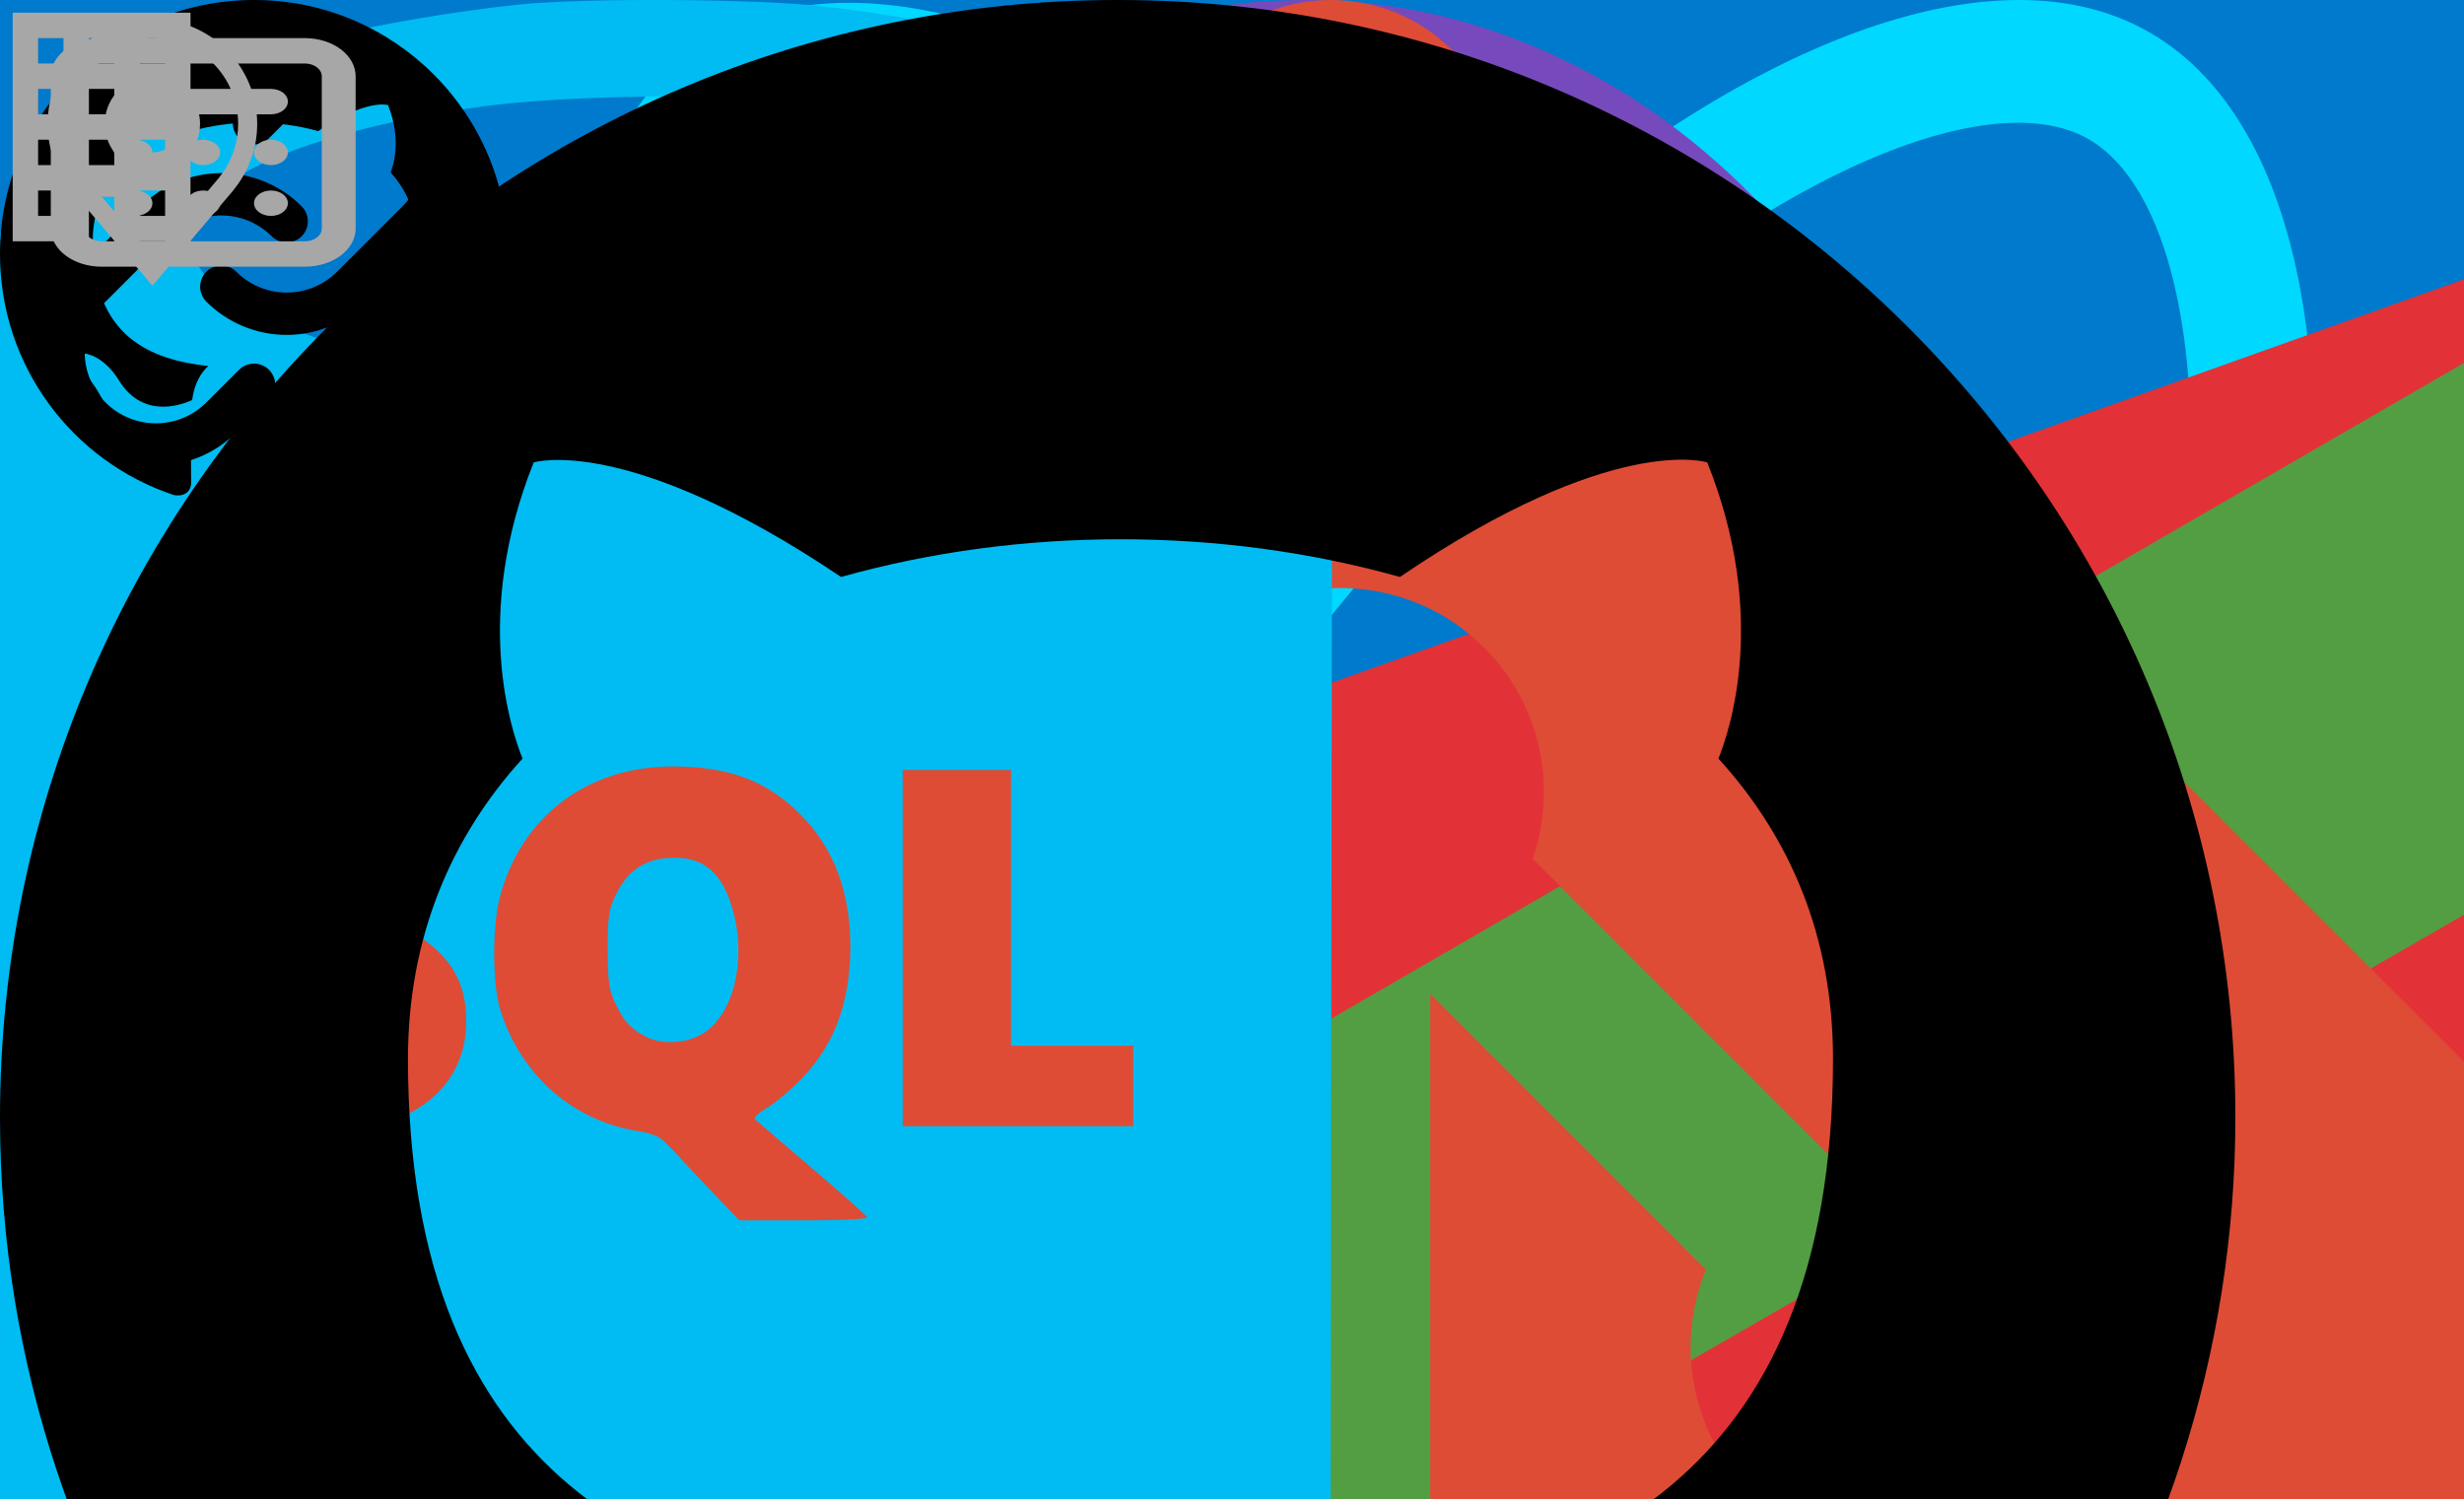
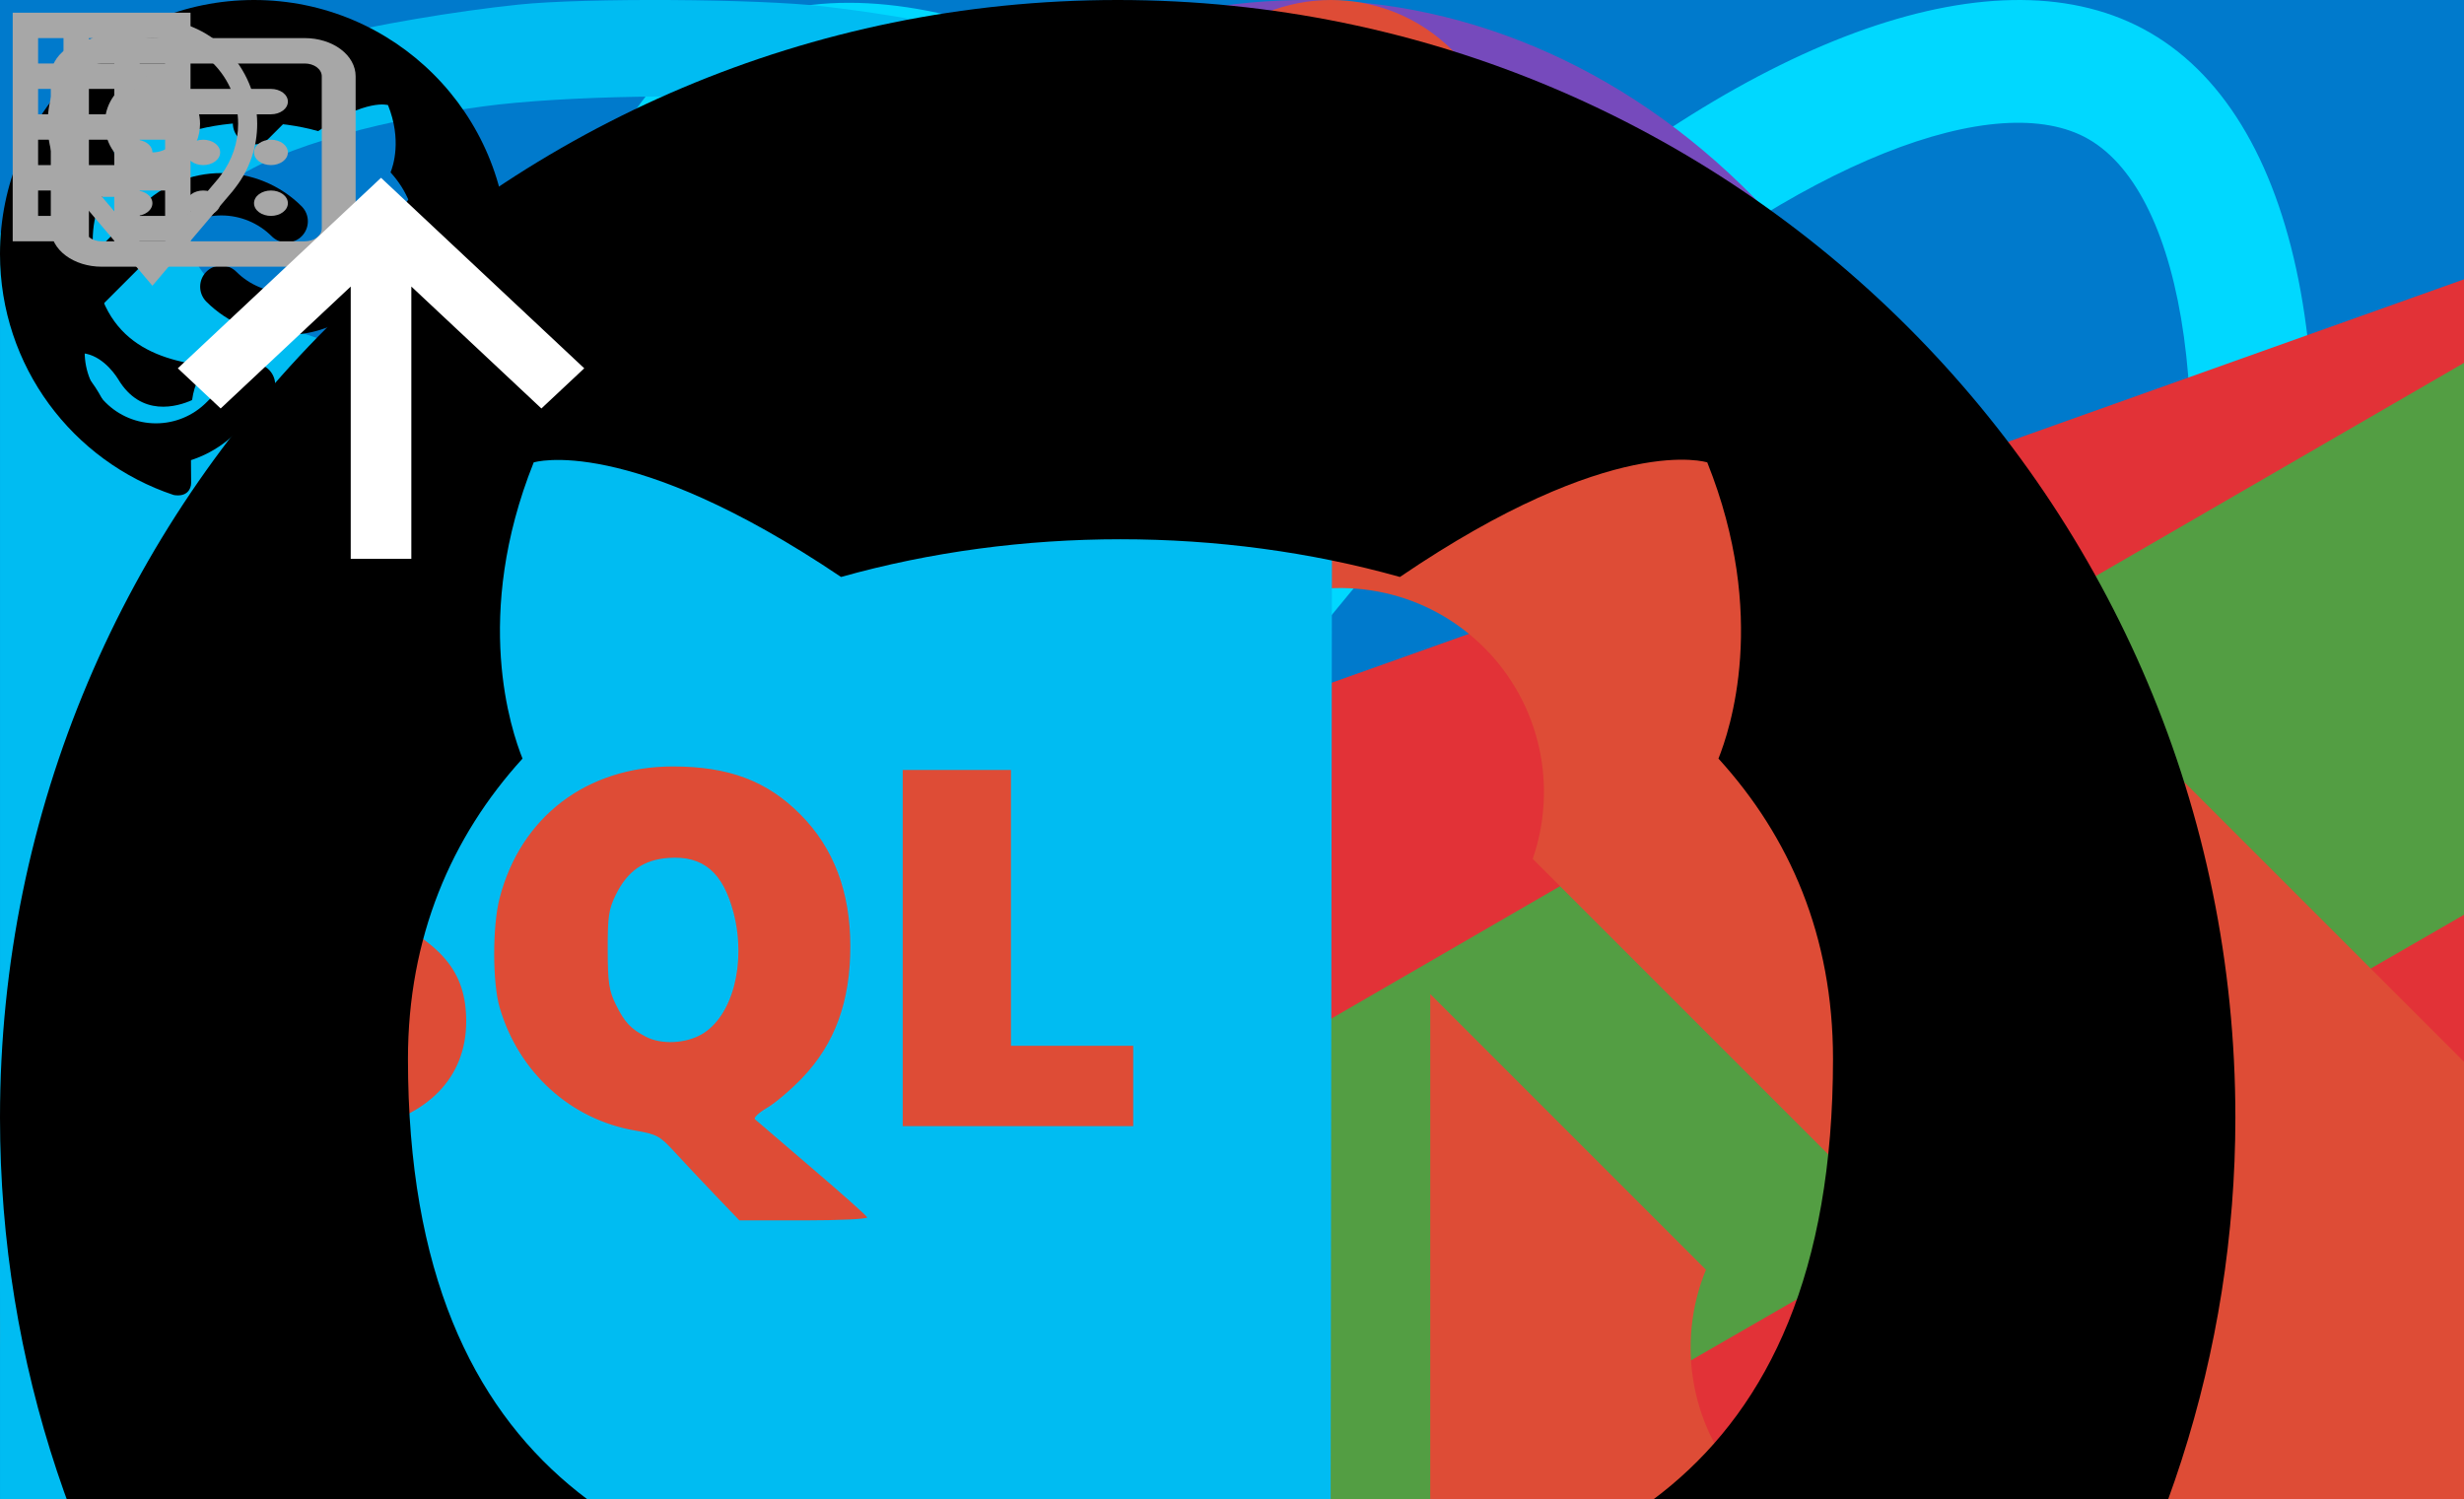
<svg xmlns="http://www.w3.org/2000/svg" width="97" height="59" viewBox="0 0 97 59" fill="none">
  <g id="logo">
    <path fill-rule="evenodd" clip-rule="evenodd" d="M20 5H5V20H20V5ZM11.077 18H9.823V13.044H8.026V12.011H12.874V13.044H11.077V18ZM18.289 16.215C18.289 17.402 17.368 18.154 15.874 18.154C14.442 18.154 13.537 17.469 13.467 16.406L13.462 16.34H14.67L14.674 16.381C14.72 16.83 15.206 17.133 15.907 17.133C16.575 17.133 17.036 16.813 17.036 16.352V16.348C17.036 15.954 16.741 15.734 15.998 15.58L15.367 15.452C14.122 15.198 13.587 14.617 13.587 13.709V13.704C13.587 12.592 14.541 11.857 15.87 11.857C17.268 11.857 18.09 12.596 18.169 13.596L18.173 13.65H16.994L16.986 13.601C16.916 13.173 16.5 12.874 15.87 12.874C15.251 12.878 14.84 13.161 14.84 13.609V13.613C14.84 14.003 15.131 14.236 15.836 14.381L16.471 14.509C17.737 14.771 18.289 15.277 18.289 16.211V16.215Z" fill="currentColor" />
  </g>
  <g id="abstaction">
    <g opacity="0.5">
      <path d="M714.509 231.003L597.003 299.867" stroke="#B2B2B2" />
      <path d="M645.645 113.497L528.139 182.361" stroke="url(#paint0_linear_15_2063)" />
      <path d="M597.003 299.867L528.139 182.361" stroke="#B2B2B2" />
      <path d="M714.509 231.003L645.645 113.497" stroke="#B2B2B2" />
      <path d="M597.003 299.867L440.328 391.686" stroke="#B2B2B2" />
      <path d="M528.139 182.361L371.464 274.181" stroke="url(#paint1_linear_15_2063)" />
      <path d="M440.329 391.687L371.464 274.181" stroke="#B2B2B2" />
      <path d="M597.003 299.867L528.139 182.361" stroke="url(#paint2_linear_15_2063)" />
      <path d="M97.284 434.865L214.79 366" stroke="#B2B2B2" />
      <path d="M166.148 552.37L283.654 483.506" stroke="#B2B2B2" />
      <path d="M214.79 366L283.654 483.506" stroke="#B2B2B2" />
      <path d="M97.284 434.865L166.148 552.37" stroke="#B2B2B2" />
      <path d="M214.79 366L371.464 274.181" stroke="url(#paint3_linear_15_2063)" />
      <path d="M283.654 483.506L440.329 391.687" stroke="#B2B2B2" />
      <path d="M214.79 366L283.654 483.506" stroke="#B2B2B2" />
      <path d="M440.328 391.687L557.834 322.822" stroke="#B2B2B2" />
      <path d="M509.193 509.193L626.699 440.328" stroke="#B2B2B2" />
      <path d="M557.834 322.822L626.699 440.328" stroke="#B2B2B2" />
      <path d="M557.834 322.822L714.509 231.003" stroke="#B2B2B2" />
      <path d="M557.834 322.822L626.698 440.328" stroke="#B2B2B2" />
      <path d="M509.193 509.192L391.687 578.057" stroke="#B2B2B2" />
      <path d="M440.329 391.686L322.823 460.551" stroke="#B2B2B2" />
      <path d="M391.687 578.057L322.823 460.551" stroke="#B2B2B2" />
      <path d="M391.687 578.057L235.012 669.876" stroke="#B2B2B2" />
      <path d="M322.823 460.551L166.148 552.37" stroke="#B2B2B2" />
      <path d="M235.013 669.876L166.148 552.37" stroke="url(#paint4_linear_15_2063)" />
      <path d="M391.687 578.057L322.823 460.551" stroke="#B2B2B2" />
      <path d="M734.729 534.879L578.054 626.698" stroke="#B2B2B2" />
      <path d="M665.865 417.373L509.19 509.192" stroke="#B2B2B2" />
      <path d="M578.054 626.698L509.19 509.192" stroke="#B2B2B2" />
      <path d="M235.01 669.876L352.515 601.011" stroke="#B2B2B2" />
      <path d="M303.874 787.382L421.38 718.517" stroke="#B2B2B2" />
      <path d="M352.516 601.011L421.38 718.517" stroke="#B2B2B2" />
      <path d="M235.01 669.876L303.874 787.382" stroke="#B2B2B2" />
      <path d="M352.516 601.011L509.191 509.192" stroke="url(#paint5_linear_15_2063)" />
      <path d="M421.38 718.517L578.055 626.698" stroke="#B2B2B2" />
      <path d="M352.516 601.011L421.381 718.517" stroke="#B2B2B2" />
      <path d="M578.054 626.698L695.56 557.834" stroke="#B2B2B2" />
      <path d="M646.919 744.204L529.413 813.068" stroke="#B2B2B2" />
      <path d="M578.054 626.698L460.549 695.562" stroke="#B2B2B2" />
      <path d="M529.413 813.068L460.549 695.562" stroke="#B2B2B2" />
      <path d="M529.413 813.068L372.739 904.887" stroke="#B2B2B2" />
      <path d="M460.549 695.562L303.874 787.382" stroke="#B2B2B2" />
      <path d="M372.739 904.888L303.874 787.382" stroke="#B2B2B2" />
      <path d="M529.413 813.068L460.549 695.562" stroke="url(#paint6_linear_15_2063)" />
    </g>
    <defs>
      <linearGradient id="paint0_linear_15_2063" x1="621.653" y1="107.235" x2="562.831" y2="160.098" gradientUnits="userSpaceOnUse">
        <stop stop-color="#13B0F5" />
        <stop offset="1" stop-color="#CA24B4" />
      </linearGradient>
      <linearGradient id="paint1_linear_15_2063" x1="527.723" y1="183.954" x2="427.611" y2="316.567" gradientUnits="userSpaceOnUse">
        <stop stop-color="#E70FAA" />
        <stop offset="1" stop-color="#13B0F5" />
      </linearGradient>
      <linearGradient id="paint2_linear_15_2063" x1="603.265" y1="275.875" x2="550.402" y2="217.053" gradientUnits="userSpaceOnUse">
        <stop stop-color="#13B0F5" />
        <stop offset="1" stop-color="#CA24B4" />
      </linearGradient>
      <linearGradient id="paint3_linear_15_2063" x1="246.778" y1="374.349" x2="325.208" y2="303.866" gradientUnits="userSpaceOnUse">
        <stop stop-color="#00C0FD" />
        <stop offset="0.422" stop-color="#E70FAA" />
        <stop offset="1" stop-color="#00C0FD" />
      </linearGradient>
      <linearGradient id="paint4_linear_15_2063" x1="235.013" y1="669.876" x2="134.428" y2="594.956" gradientUnits="userSpaceOnUse">
        <stop stop-color="#8E34FF" />
        <stop offset="0.495" stop-color="#CA24B4" />
        <stop offset="1" stop-color="#8E34FF" />
      </linearGradient>
      <linearGradient id="paint5_linear_15_2063" x1="392.585" y1="577.866" x2="465.959" y2="479.806" gradientUnits="userSpaceOnUse">
        <stop stop-color="#13B0F5" />
        <stop offset="0.75" stop-color="#CA24B4" />
        <stop offset="1" stop-color="#13B0F5" />
      </linearGradient>
      <linearGradient id="paint6_linear_15_2063" x1="529.413" y1="813.068" x2="428.829" y2="738.149" gradientUnits="userSpaceOnUse">
        <stop stop-color="#13B0F5" />
        <stop offset="0.058" stop-color="#CA24B4" />
        <stop offset="1" stop-color="#13B0F5" />
      </linearGradient>
    </defs>
  </g>
  <g id="github">
    <path fill-rule="evenodd" clip-rule="evenodd" d="M15 0C6.713 0 0 6.713 0 15C0 21.637 4.294 27.244 10.256 29.231C11.006 29.363 11.287 28.913 11.287 28.519C11.287 28.163 11.269 26.981 11.269 25.725C7.5 26.419 6.525 24.806 6.225 23.962C6.056 23.531 5.325 22.2 4.688 21.844C4.162 21.562 3.413 20.869 4.669 20.85C5.85 20.831 6.694 21.938 6.975 22.387C8.325 24.656 10.481 24.019 11.344 23.625C11.475 22.65 11.869 21.994 12.3 21.619C8.963 21.244 5.475 19.95 5.475 14.213C5.475 12.581 6.056 11.231 7.013 10.181C6.862 9.806 6.338 8.269 7.162 6.206C7.162 6.206 8.419 5.812 11.287 7.744C12.488 7.406 13.762 7.237 15.037 7.237C16.312 7.237 17.587 7.406 18.788 7.744C21.656 5.794 22.913 6.206 22.913 6.206C23.738 8.269 23.212 9.806 23.062 10.181C24.019 11.231 24.6 12.562 24.6 14.213C24.6 19.969 21.094 21.244 17.756 21.619C18.3 22.087 18.769 22.988 18.769 24.394C18.769 26.4 18.75 28.012 18.75 28.519C18.75 28.913 19.031 29.381 19.781 29.231C22.759 28.226 25.346 26.312 27.18 23.759C29.013 21.206 29.999 18.143 30 15C30 6.713 23.288 0 15 0Z" fill="#666666" />
  </g>
  <g id="twitter">
    <path d="M16.875 1.875C8.592 1.875 1.875 8.592 1.875 16.875C1.875 25.159 8.592 31.875 16.875 31.875C25.159 31.875 31.875 25.159 31.875 16.875C31.875 8.592 25.159 1.875 16.875 1.875ZM24.084 13.182C24.094 13.339 24.094 13.503 24.094 13.664C24.094 18.579 20.35 24.241 13.51 24.241C11.401 24.241 9.445 23.628 7.798 22.574C8.099 22.607 8.387 22.62 8.695 22.62C10.436 22.62 12.037 22.031 13.312 21.034C11.679 21 10.306 19.929 9.837 18.455C10.41 18.539 10.925 18.539 11.514 18.388C10.673 18.218 9.917 17.761 9.374 17.095C8.832 16.43 8.536 15.597 8.538 14.739V14.692C9.03 14.97 9.609 15.141 10.215 15.164C9.706 14.825 9.288 14.364 8.999 13.825C8.71 13.285 8.558 12.682 8.558 12.07C8.558 11.377 8.739 10.744 9.064 10.195C9.997 11.345 11.163 12.285 12.484 12.955C13.805 13.624 15.252 14.009 16.731 14.083C16.205 11.555 18.094 9.509 20.364 9.509C21.435 9.509 22.4 9.958 23.079 10.681C23.92 10.523 24.723 10.209 25.44 9.787C25.162 10.647 24.579 11.374 23.806 11.833C24.556 11.752 25.279 11.545 25.949 11.253C25.443 11.997 24.81 12.656 24.084 13.182Z" fill="#666666" />
  </g>
  <g id="linkedin">
    <g clip-path="url(#clip0_2_5677)">
      <path d="M15 0.6C7.047 0.6 0.6 7.047 0.6 15C0.6 22.953 7.047 29.4 15 29.4C22.953 29.4 29.4 22.953 29.4 15C29.4 7.047 22.953 0.6 15 0.6ZM11.475 20.969H8.559V11.585H11.475V20.969ZM9.999 10.433C9.078 10.433 8.483 9.78 8.483 8.973C8.483 8.15 9.096 7.517 10.037 7.517C10.977 7.517 11.553 8.15 11.571 8.973C11.571 9.78 10.977 10.433 9.999 10.433ZM22.125 20.969H19.209V15.768C19.209 14.558 18.786 13.736 17.732 13.736C16.926 13.736 16.448 14.292 16.236 14.828C16.158 15.018 16.139 15.288 16.139 15.557V20.967H13.221V14.577C13.221 13.406 13.184 12.426 13.145 11.583H15.678L15.812 12.887H15.87C16.254 12.275 17.195 11.372 18.768 11.372C20.687 11.372 22.125 12.657 22.125 15.42V20.969Z" fill="#666666" />
    </g>
    <defs>
      <clipPath id="clip0_2_5677">
        <rect width="30" height="30" fill="white" />
      </clipPath>
    </defs>
  </g>
  <g id="html">
    <path d="M22.132 102.004L13.706 7.5H106.294L97.856 101.989L59.944 112.5L22.132 102.004Z" fill="#E44F26" />
    <path d="M60 104.468L90.638 95.974L97.845 15.229H60V104.468Z" fill="#F1662A" />
    <path d="M60 50.276H44.663L43.605 38.407H60V26.816H30.938L31.215 29.929L34.061 61.867H60V50.276ZM60 80.377L59.947 80.392L47.04 76.909L46.215 67.665H34.579L36.203 85.86L59.947 92.453L60 92.438V80.377Z" fill="#EBEBEB" />
    <path d="M59.959 50.276V61.867H74.231L72.889 76.901L59.959 80.389V92.449L83.723 85.86L83.895 83.903L86.618 53.389L86.903 50.276H59.959ZM59.959 26.816V38.407H87.957L88.189 35.805L88.718 29.929L88.995 26.816H59.959Z" fill="white" />
  </g>
  <g id="css">
    <path d="M22.133 101.154L13.71 7.438H106.29L97.856 101.139L59.944 111.562L22.133 101.154Z" fill="#1572B6" />
    <path d="M60 103.597L90.638 95.174L97.845 15.102H60V103.597Z" fill="#33A9DC" />
    <path d="M60 49.054H75.338L76.395 37.284H60V25.79H89.062L88.785 28.872L85.939 60.549H60V49.054Z" fill="white" />
    <path d="M60.071 78.904L60.019 78.919L47.111 75.461L46.286 66.294H34.65L36.274 84.341L60.015 90.879L60.071 90.864V78.904Z" fill="#EBEBEB" />
    <path d="M74.351 60.062L72.956 75.453L60.03 78.912V90.871L83.79 84.341L83.966 82.4L85.98 60.062H74.351Z" fill="white" />
    <path d="M60.041 25.79V37.284H32.044L31.811 34.7L31.282 28.872L31.005 25.79H60.041ZM60 49.054V60.549H47.254L47.021 57.964L46.496 52.137L46.219 49.054H60Z" fill="#EBEBEB" />
  </g>
  <g id="js">
    <path d="M7.5 7.5H112.5V112.5H7.5V7.5Z" fill="#F5DE19" />
    <path d="M78.034 89.531C78.928 91.349 80.318 92.876 82.043 93.938C83.768 94.999 85.758 95.552 87.784 95.531C91.871 95.531 94.485 93.487 94.485 90.656C94.485 87.281 91.8 86.074 87.3 84.105L84.832 83.047C77.707 80.014 72.983 76.215 72.983 68.183C72.983 60.784 78.608 55.148 87.431 55.148C90.288 54.941 93.142 55.581 95.637 56.986C98.132 58.391 100.159 60.499 101.464 63.049L93.75 67.98C93.248 66.716 92.373 65.635 91.242 64.879C90.111 64.124 88.776 63.73 87.416 63.75C86.823 63.691 86.224 63.755 85.657 63.94C85.09 64.125 84.567 64.427 84.123 64.824C83.679 65.222 83.323 65.709 83.077 66.252C82.831 66.795 82.701 67.384 82.695 67.98C82.695 70.939 84.529 72.139 88.763 73.98L91.23 75.037C99.615 78.634 104.355 82.297 104.355 90.536C104.355 99.42 97.376 104.287 88.005 104.287C84.354 104.52 80.713 103.691 77.522 101.901C74.332 100.11 71.727 97.434 70.024 94.196L78.034 89.531ZM43.178 90.386C44.726 93.135 46.136 95.46 49.526 95.46C52.766 95.46 54.814 94.192 54.814 89.261V55.71H64.68V89.392C64.68 99.608 58.68 104.257 49.946 104.257C46.859 104.426 43.793 103.657 41.151 102.051C38.51 100.444 36.416 98.076 35.145 95.257L43.178 90.386Z" fill="black" />
  </g>
  <g id="ts">
    <g id="SVGRepo_bgCarrier" stroke-width="0" />
    <g id="SVGRepo_tracerCarrier" stroke-linecap="round" stroke-linejoin="round" />
    <g id="SVGRepo_iconCarrier">
      <g>
        <polygon fill="#007ACC" transform="translate(128, 128) scale(1, -1) translate(-128, -128) " points="0 128 0 0 128 0 256 0 256 128 256 256 128 256 0 256"> </polygon>
        <path d="M146.658,223.437 L146.739,212.953 L130.079,212.953 L113.419,212.953 L113.419,165.613 L113.419,118.274 L101.635,118.274 L89.851,118.274 L89.851,165.613 L89.851,212.953 L73.19,212.953 L56.53,212.953 L56.53,223.234 C56.53,228.923 56.652,233.677 56.814,233.799 C56.936,233.961 77.213,234.043 101.797,234.002 L146.536,233.88 L146.658,223.437 Z" fill="#FFFFFF" transform="translate(101.6346, 176.143) rotate(-180) translate(-101.6346, -176.143) "> </path>
        <path d="M206.567,234.272 C213.068,232.647 218.026,229.762 222.577,225.048 C224.934,222.529 228.428,217.937 228.713,216.84 C228.794,216.515 217.66,209.038 210.915,204.852 C210.671,204.69 209.696,205.746 208.598,207.372 C205.307,212.167 201.853,214.239 196.57,214.605 C188.809,215.133 183.811,211.07 183.852,204.284 C183.852,202.292 184.136,201.114 184.949,199.489 C186.656,195.953 189.825,193.84 199.781,189.533 C218.107,181.65 225.949,176.449 230.826,169.053 C236.271,160.804 237.49,147.638 233.792,137.845 C229.729,127.199 219.651,119.966 205.469,117.569 C201.081,116.797 190.678,116.918 185.965,117.772 C175.684,119.6 165.932,124.68 159.918,131.344 C157.561,133.945 152.969,140.731 153.254,141.218 C153.376,141.381 154.432,142.031 155.61,142.722 C156.748,143.372 161.056,145.851 165.119,148.207 L172.474,152.474 L174.018,150.198 C176.172,146.907 180.885,142.397 183.73,140.893 C191.897,136.586 203.113,137.195 208.639,142.153 C210.996,144.306 211.971,146.541 211.971,149.833 C211.971,152.799 211.605,154.099 210.061,156.334 C208.07,159.179 204.007,161.576 192.466,166.574 C179.26,172.263 173.571,175.798 168.37,181.406 C165.363,184.657 162.518,189.858 161.34,194.206 C160.365,197.823 160.121,206.884 160.893,210.541 C163.616,223.301 173.246,232.2 187.143,234.841 C191.654,235.694 202.137,235.369 206.567,234.272 Z" fill="#FFFFFF" transform="translate(194.5785, 176.1902) scale(1, -1) translate(-194.5785, -176.1902) "> </path>
      </g>
    </g>
  </g>
  <g id="react">
    <g clip-path="url(#clip0_2_5687)">
      <path d="M92.906 32.703C91.703 32.289 90.49 31.905 89.269 31.552C89.474 30.711 89.663 29.879 89.83 29.062C92.584 15.648 90.784 4.842 84.636 1.284C78.742 -2.127 69.102 1.429 59.366 9.933C58.406 10.773 57.468 11.637 56.552 12.524C55.939 11.934 55.315 11.356 54.68 10.789C44.477 1.696 34.249 -2.136 28.108 1.432C22.219 4.854 20.475 15.013 22.954 27.725C23.2 28.984 23.479 30.237 23.789 31.482C22.341 31.895 20.944 32.334 19.607 32.802C7.644 36.988 0.005 43.548 0.005 50.353C0.005 57.381 8.206 64.43 20.666 68.704C21.676 69.049 22.695 69.369 23.721 69.663C23.387 71.004 23.092 72.354 22.834 73.711C20.471 86.204 22.316 96.122 28.189 99.522C34.255 103.033 44.437 99.425 54.35 90.727C55.154 90.02 55.941 89.293 56.708 88.546C57.7 89.507 58.719 90.439 59.763 91.343C69.366 99.636 78.85 102.985 84.718 99.576C90.778 96.055 92.748 85.4 90.191 72.436C89.989 71.42 89.763 70.409 89.513 69.405C90.228 69.192 90.93 68.973 91.614 68.746C104.567 64.438 112.995 57.475 112.995 50.353C112.995 43.523 105.109 36.919 92.906 32.703ZM90.096 64.147C89.478 64.353 88.844 64.55 88.198 64.743C86.768 60.2 84.838 55.368 82.477 50.376C84.73 45.504 86.586 40.734 87.976 36.22C89.132 36.556 90.253 36.91 91.335 37.283C101.791 40.896 108.168 46.237 108.168 50.353C108.168 54.737 101.28 60.428 90.096 64.147ZM85.456 73.376C86.586 79.109 86.748 84.292 85.999 88.344C85.326 91.984 83.973 94.412 82.299 95.384C78.738 97.453 71.123 94.764 62.911 87.671C61.94 86.831 60.993 85.963 60.07 85.07C63.254 81.576 66.436 77.513 69.541 73.001C75.004 72.514 80.164 71.719 84.844 70.633C85.069 71.543 85.273 72.457 85.456 73.376ZM38.526 95.026C35.047 96.259 32.276 96.295 30.601 95.325C27.037 93.262 25.555 85.298 27.576 74.615C27.816 73.353 28.091 72.097 28.401 70.85C33.029 71.878 38.152 72.617 43.627 73.062C46.754 77.478 50.028 81.536 53.327 85.089C52.626 85.77 51.908 86.434 51.174 87.079C46.79 90.925 42.397 93.654 38.526 95.026ZM22.228 64.12C16.718 62.23 12.168 59.774 9.049 57.093C6.246 54.685 4.832 52.293 4.832 50.353C4.832 46.223 10.966 40.956 21.196 37.377C22.438 36.943 23.737 36.533 25.085 36.148C26.5 40.764 28.354 45.59 30.592 50.471C28.325 55.423 26.444 60.327 25.016 64.997C24.08 64.728 23.15 64.436 22.228 64.12ZM27.691 26.795C25.567 15.903 26.978 7.687 30.527 5.625C34.307 3.429 42.665 6.56 51.475 14.412C52.05 14.925 52.615 15.448 53.171 15.982C49.888 19.52 46.644 23.548 43.545 27.937C38.231 28.431 33.144 29.225 28.468 30.289C28.18 29.131 27.921 27.966 27.691 26.795V26.795ZM76.43 38.874C75.325 36.959 74.18 35.068 72.994 33.202C76.599 33.66 80.053 34.267 83.297 35.01C82.323 38.142 81.109 41.417 79.681 44.775C78.636 42.787 77.553 40.819 76.43 38.874ZM56.554 19.444C58.781 21.865 61.01 24.568 63.203 27.5C58.755 27.289 54.298 27.289 49.849 27.498C52.044 24.592 54.293 21.893 56.554 19.444ZM36.551 38.907C35.442 40.837 34.379 42.792 33.361 44.771C31.956 41.425 30.753 38.136 29.771 34.958C32.995 34.235 36.433 33.643 40.015 33.194C38.816 35.07 37.661 36.975 36.551 38.907V38.907ZM40.118 67.857C36.417 67.442 32.927 66.881 29.704 66.177C30.702 62.943 31.931 59.583 33.367 56.165C34.389 58.146 35.457 60.103 36.57 62.033C37.715 64.018 38.9 65.961 40.118 67.857ZM56.688 81.603C54.4 79.126 52.118 76.385 49.889 73.437C52.053 73.522 54.258 73.566 56.5 73.566C58.803 73.566 61.08 73.514 63.32 73.414C61.12 76.415 58.899 79.159 56.688 81.603ZM79.726 55.991C81.237 59.446 82.509 62.788 83.52 65.967C80.244 66.717 76.707 67.321 72.98 67.77C74.174 65.87 75.331 63.946 76.449 62C77.586 60.021 78.678 58.018 79.726 55.991ZM72.268 59.579C70.556 62.563 68.749 65.491 66.847 68.357C63.404 68.602 59.952 68.723 56.5 68.722C52.984 68.722 49.563 68.612 46.27 68.397C44.319 65.538 42.477 62.605 40.747 59.606H40.748C39.026 56.623 37.418 53.575 35.926 50.468C37.414 47.362 39.017 44.312 40.733 41.327L40.733 41.327C42.448 38.341 44.275 35.421 46.211 32.573C49.571 32.318 53.017 32.185 56.499 32.185H56.5C59.998 32.185 63.448 32.319 66.808 32.577C68.724 35.419 70.54 38.33 72.252 41.301C73.974 44.28 75.598 47.315 77.123 50.4C75.614 53.517 73.994 56.578 72.268 59.579ZM82.225 5.481C86.009 7.671 87.48 16.502 85.103 28.084C84.951 28.823 84.781 29.576 84.595 30.339C79.907 29.253 74.817 28.445 69.487 27.943C66.383 23.506 63.166 19.472 59.936 15.979C60.782 15.16 61.649 14.363 62.535 13.587C70.877 6.301 78.673 3.425 82.225 5.481ZM56.5 40.226C62.072 40.226 66.59 44.76 66.59 50.353C66.59 55.946 62.072 60.48 56.5 60.48C50.928 60.48 46.41 55.946 46.41 50.353C46.41 44.76 50.928 40.226 56.5 40.226Z" fill="#00D8FF" />
    </g>
    <defs>
      <clipPath id="clip0_2_5687">
        <rect width="113" height="101" fill="white" />
      </clipPath>
    </defs>
  </g>
  <g id="redux">
    <path d="M72.697 69.563C76.569 69.162 79.506 65.824 79.373 61.818C79.239 57.813 75.901 54.609 71.896 54.609H71.629C67.49 54.742 64.286 58.214 64.419 62.352C64.553 64.355 65.354 66.091 66.555 67.293C62.016 76.239 55.073 82.781 44.659 88.255C37.583 91.993 30.24 93.329 22.897 92.394C16.889 91.593 12.216 88.923 9.278 84.516C5.006 77.974 4.606 70.897 8.211 63.821C10.748 58.748 14.752 55.009 17.289 53.14C16.755 51.404 15.954 48.467 15.554 46.331C-3.806 60.35 -1.803 79.309 4.072 88.255C8.477 94.931 17.423 99.07 27.303 99.07C29.973 99.07 32.643 98.803 35.313 98.136C52.403 94.797 65.354 84.65 72.697 69.563ZM96.195 53.007C86.048 41.123 71.095 34.581 54.005 34.581H51.869C50.668 32.178 48.131 30.575 45.327 30.575H45.06C40.921 30.709 37.717 34.18 37.85 38.32C37.984 42.325 41.322 45.529 45.327 45.529H45.594C48.531 45.396 51.068 43.527 52.136 40.99H54.539C64.686 40.99 74.299 43.927 82.978 49.668C89.653 54.075 94.46 59.816 97.13 66.759C99.4 72.366 99.266 77.841 96.863 82.514C93.125 89.59 86.85 93.462 78.572 93.462C73.231 93.462 68.158 91.86 65.487 90.658C64.019 91.993 61.348 94.129 59.479 95.465C65.221 98.135 71.095 99.604 76.703 99.604C89.52 99.604 98.999 92.528 102.604 85.451C106.476 77.707 106.209 64.355 96.195 53.007ZM28.371 71.832C28.505 75.838 31.842 79.042 35.847 79.042H36.115C40.254 78.909 43.458 75.437 43.324 71.298C43.191 67.292 39.853 64.088 35.847 64.088H35.581C35.313 64.088 34.913 64.088 34.646 64.221C29.172 55.142 26.902 45.262 27.704 34.581C28.237 26.57 30.908 19.627 35.581 13.885C39.453 8.945 46.929 6.542 52.003 6.409C66.155 6.141 72.163 23.766 72.564 30.842C74.299 31.243 77.237 32.178 79.239 32.845C77.637 11.216 64.286 0 51.469 0C39.452 0 28.371 8.679 23.965 21.496C17.823 38.587 21.829 55.009 29.305 67.96C28.638 68.895 28.237 70.364 28.371 71.832V71.832Z" fill="#764ABC" />
  </g>
  <g id="angular">
    <g id="SVGRepo_bgCarrier" stroke-width="0" />
    <g id="SVGRepo_tracerCarrier" stroke-linecap="round" stroke-linejoin="round" />
    <g id="SVGRepo_iconCarrier">
      <g>
        <path d="M0.1,45.522 L125.908,0.697 L255.104,44.725 L234.185,211.175 L125.908,271.141 L19.325,211.972 L0.1,45.522 Z" fill="#E23237"> </path>
        <path d="M255.104,44.725 L125.908,0.697 L125.908,271.141 L234.185,211.275 L255.104,44.725 L255.104,44.725 Z" fill="#B52E31"> </path>
        <path d="M126.107,32.274 L126.107,32.274 L47.714,206.693 L76.999,206.195 L92.738,166.848 L126.207,166.848 L126.307,166.848 L163.063,166.848 L180.296,206.693 L208.286,207.191 L126.107,32.274 L126.107,32.274 Z M126.307,88.156 L152.803,143.539 L127.402,143.539 L126.107,143.539 L102.998,143.539 L126.307,88.156 L126.307,88.156 Z" fill="#FFFFFF"> </path>
      </g>
    </g>
  </g>
  <g id="nodeJS">
    <g id="SVGRepo_bgCarrier" stroke-width="0" />
    <g id="SVGRepo_tracerCarrier" stroke-linecap="round" stroke-linejoin="round" />
    <g id="SVGRepo_iconCarrier">
      <g>
        <path d="M128,288.464 C124.025,288.464 120.315,287.404 116.87,285.549 L81.623,264.613 C76.323,261.698 78.973,260.638 80.563,260.108 C87.718,257.723 89.043,257.193 96.464,252.952 C97.259,252.422 98.319,252.687 99.114,253.217 L126.145,269.383 C127.205,269.913 128.53,269.913 129.325,269.383 L235.064,208.166 C236.124,207.636 236.654,206.576 236.654,205.251 L236.654,83.081 C236.654,81.756 236.124,80.696 235.064,80.166 L129.325,19.213 C128.265,18.683 126.94,18.683 126.145,19.213 L20.406,80.166 C19.346,80.696 18.816,82.021 18.816,83.081 L18.816,205.251 C18.816,206.311 19.346,207.636 20.406,208.166 L49.292,224.861 C64.928,232.812 74.733,223.536 74.733,214.261 L74.733,93.681 C74.733,92.091 76.058,90.501 77.913,90.501 L91.429,90.501 C93.019,90.501 94.609,91.826 94.609,93.681 L94.609,214.261 C94.609,235.197 83.213,247.387 63.337,247.387 C57.242,247.387 52.472,247.387 38.957,240.762 L11.13,224.861 C4.24,220.886 5.68434189e-14,213.466 5.68434189e-14,205.516 L5.68434189e-14,83.346 C5.68434189e-14,75.395 4.24,67.975 11.13,64 L116.87,2.783 C123.495,-0.928 132.505,-0.928 139.13,2.783 L244.87,64 C251.76,67.975 256,75.395 256,83.346 L256,205.516 C256,213.466 251.76,220.886 244.87,224.861 L139.13,286.079 C135.685,287.669 131.71,288.464 128,288.464 L128,288.464 Z M160.596,204.455 C114.219,204.455 104.679,183.255 104.679,165.234 C104.679,163.644 106.004,162.054 107.859,162.054 L121.64,162.054 C123.23,162.054 124.555,163.114 124.555,164.704 C126.675,178.749 132.77,185.64 160.861,185.64 C183.122,185.64 192.663,180.605 192.663,168.679 C192.663,161.789 190.012,156.754 155.296,153.308 C126.41,150.393 108.389,144.033 108.389,120.977 C108.389,99.511 126.41,86.791 156.621,86.791 C190.542,86.791 207.238,98.451 209.358,123.892 C209.358,124.687 209.093,125.482 208.563,126.277 C208.033,126.807 207.238,127.337 206.443,127.337 L192.663,127.337 C191.337,127.337 190.012,126.277 189.747,124.952 C186.567,110.377 178.352,105.607 156.621,105.607 C132.24,105.607 129.325,114.087 129.325,120.447 C129.325,128.133 132.77,130.518 165.631,134.758 C198.228,138.998 213.598,145.093 213.598,167.884 C213.333,191.205 194.253,204.455 160.596,204.455 L160.596,204.455 Z" fill="#539E43"> </path>
      </g>
    </g>
  </g>
  <g id="git">
    <g clip-path="url(#clip0_2_5685)">
      <path d="M103.02 47.822L57.176 1.98C54.537 -0.66 50.255 -0.66 47.613 1.98L38.094 11.5L50.17 23.576C52.976 22.628 56.194 23.264 58.431 25.501C60.679 27.753 61.311 30.998 60.339 33.813L71.978 45.452C74.793 44.482 78.042 45.109 80.291 47.362C83.434 50.504 83.434 55.596 80.291 58.74C77.147 61.884 72.055 61.884 68.909 58.74C66.545 56.373 65.961 52.901 67.158 49.989L56.305 39.135L56.303 67.697C57.09 68.086 57.809 68.6 58.431 69.219C61.574 72.361 61.574 77.453 58.431 80.6C55.287 83.742 50.193 83.742 47.053 80.6C43.91 77.453 43.91 72.361 47.053 69.219C47.807 68.466 48.702 67.869 49.687 67.463V38.635C48.7 38.232 47.805 37.635 47.053 36.879C44.672 34.501 44.1 31.007 45.32 28.083L33.415 16.177L1.981 47.61C-0.66 50.252 -0.66 54.535 1.981 57.175L47.826 103.018C50.465 105.658 54.746 105.658 57.389 103.018L103.019 57.388C105.66 54.747 105.66 50.462 103.019 47.822" fill="#DE4C36" />
    </g>
    <defs>
      <clipPath id="clip0_2_5685">
        <rect width="105" height="105" fill="white" />
      </clipPath>
    </defs>
  </g>
  <g id="sql">
    <path d="m 852.971,1013.936 c -6.552,-0.472 -13.029,-2.122 -17,-4.33 -2.262,-1.258 -3.986,-2.803 -4.662,-4.181 l -0.402,-0.82 0,-25.708 0,-25.708 0.318,-0.646 c 1.423,-2.889 5.964,-5.494 12.304,-7.056 2.152,-0.53 5.259,-1.059 7.793,-1.325 2.588,-0.272 9.448,-0.231 12.029,0.073 6.861,0.806 12.7,2.611 16.298,5.038 1.388,0.936 2.811,2.433 3.294,3.464 l 0.414,0.884 -0.035,25.63 -0.035,25.63 -0.332,0.674 c -0.183,0.371 -0.734,1.101 -1.226,1.622 -2.992,3.171 -9.409,5.518 -17.827,6.517 -1.716,0.204 -9.169,0.369 -10.929,0.242 z m 12.075,-22.028 c -0.025,-0.066 -1.005,-0.938 -2.177,-1.939 -1.172,-1.001 -2.181,-1.867 -2.243,-1.924 -0.062,-0.058 0.155,-0.261 0.481,-0.452 0.326,-0.191 0.952,-0.724 1.389,-1.183 1.28,-1.343 1.885,-3.001 1.885,-5.174 0,-2.139 -0.652,-3.865 -1.957,-5.182 -1.315,-1.328 -2.826,-1.898 -5.025,-1.898 -3.39,0 -5.994,1.978 -6.825,5.185 -0.286,1.103 -0.284,3.332 0.003,4.31 0.749,2.551 2.79,4.404 5.331,4.839 0.86,0.147 0.976,0.211 1.562,0.851 0.348,0.381 1.063,1.141 1.588,1.689 l 0.955,0.997 2.539,0 c 1.396,0 2.518,-0.054 2.493,-0.119 z m -8.707,-7.108 c -0.611,-0.319 -0.842,-0.566 -1.191,-1.275 -0.269,-0.547 -0.315,-0.859 -0.318,-2.152 -0.003,-1.314 0.039,-1.598 0.32,-2.169 0.46,-0.934 1.094,-1.376 2.074,-1.447 1.365,-0.099 2.152,0.571 2.565,2.18 0.506,1.973 -0.05,4.071 -1.265,4.767 -0.637,0.365 -1.587,0.407 -2.185,0.095 z m -11.253,3.663 c 2.662,-0.505 4.173,-2.053 4.173,-4.275 0,-1.971 -0.975,-3.12 -3.672,-4.324 -1.543,-0.689 -2.102,-1.121 -2.102,-1.627 0,-0.419 0.531,-0.878 1.148,-0.993 0.603,-0.113 2.202,0.165 3.147,0.547 l 0.792,0.32 0,-1.752 0,-1.752 -0.859,-0.191 c -0.531,-0.118 -1.647,-0.189 -2.921,-0.185 -1.805,0 -2.159,0.044 -2.838,0.314 -1.984,0.788 -2.926,2.13 -2.911,4.149 0.014,1.89 1.011,3.069 3.492,4.129 1.464,0.626 2.051,1.102 2.051,1.665 0,1.196 -1.994,1.344 -4.104,0.303 -0.578,-0.285 -1.097,-0.541 -1.154,-0.57 -0.057,-0.028 -0.103,0.79 -0.103,1.819 0,1.862 0.002,1.871 0.339,2 1.27,0.483 4.076,0.698 5.524,0.423 z m 30.431,-1.728 0,-1.581 -2.406,0 -2.406,0 0,-5.43 0,-5.43 -2.131,0 -2.131,0 0,7.011 0,7.011 4.537,0 4.537,0 0,-1.581 z m -14.847,-27.705 c 4.234,-0.294 7.409,-0.848 10.202,-1.782 2.783,-0.93 4.426,-2.056 4.794,-3.283 0.142,-0.473 0.131,-0.652 -0.067,-1.171 -0.888,-2.325 -5.847,-4.11 -13.425,-4.835 -3.242,-0.31 -9.137,-0.209 -12.227,0.208 -4.716,0.637 -8.543,1.821 -10.245,3.168 -3.443,2.726 0.198,5.724 8.664,7.135 3.671,0.612 8.427,0.828 12.304,0.559 z" fill="#00bcf2" transform="translate(-830.906 -943.981)" />
  </g>
  <g id="docker">
    <g id="SVGRepo_bgCarrier" stroke-width="0" />
    <g id="SVGRepo_tracerCarrier" stroke-linecap="round" stroke-linejoin="round" />
    <g id="SVGRepo_iconCarrier">
      <circle cx="512" cy="512" r="512" style="fill:#0091e2" />
      <path d="M827.3 461.5c-1.6-1.3-16.1-12.2-46.7-12.2-8.1 0-16.2.6-24.2 2.1-5.9-40.7-39.5-60.5-41-61.4l-8.2-4.8-5.4 7.8c-6.8 10.5-11.7 22-14.6 34.2-5.5 23.2-2.2 45 9.6 63.6-14.2 7.9-37.1 9.9-41.7 10H277c-9.9 0-17.9 8-17.9 17.9-.4 33.1 5.2 66 16.5 97.1 13 34.2 32.4 59.3 57.6 74.7 28.2 17.3 74.1 27.2 126.2 27.2 23.5.1 47-2.1 70.1-6.4 32.1-5.9 63-17.1 91.4-33.2 23.4-13.6 44.5-30.8 62.4-51.1 29.9-33.9 47.8-71.7 61.1-105.2h5.3c32.8 0 53-13.1 64.1-24.1 7.4-7 13.2-15.5 16.9-25l2.3-6.9-5.7-4.3zM312 489.9h50.7c2.4 0 4.4-2 4.4-4.4v-45.1c0-2.4-2-4.4-4.4-4.5H312c-2.4 0-4.4 2-4.4 4.4v45.2c0 2.5 2 4.4 4.4 4.4m69.9 0h50.7c2.4 0 4.4-2 4.4-4.4v-45.1c0-2.4-2-4.4-4.4-4.5h-50.7c-2.5 0-4.5 2-4.5 4.5v45.1c0 2.5 2 4.4 4.5 4.4m70.8.1h50.7c2.4 0 4.4-2 4.4-4.4v-45.1c0-2.4-2-4.4-4.4-4.5h-50.7c-2.4 0-4.4 2-4.4 4.4v45.2c0 2.4 2 4.3 4.4 4.4m70.1 0h50.7c2.4 0 4.4-2 4.5-4.4v-45.1c0-2.5-2-4.5-4.5-4.5h-50.7c-2.4 0-4.4 2-4.4 4.4v45.2c0 2.4 1.9 4.4 4.4 4.4m-141-65h50.7c2.4 0 4.4-2 4.4-4.5v-45.1c0-2.4-2-4.4-4.4-4.4h-50.7c-2.5 0-4.4 2-4.5 4.4v45.1c.1 2.5 2.1 4.5 4.5 4.5m70.9 0h50.7c2.4 0 4.4-2 4.4-4.5v-45.1c0-2.4-2-4.4-4.4-4.4h-50.7c-2.4 0-4.4 2-4.4 4.4v45.1c0 2.5 2 4.5 4.4 4.5m70.1 0h50.7c2.5 0 4.4-2 4.5-4.5v-45.1c0-2.5-2-4.4-4.5-4.4h-50.7c-2.4 0-4.4 2-4.4 4.4v45.1c0 2.5 1.9 4.5 4.4 4.5m0-64.9h50.7c2.5 0 4.5-2 4.5-4.5v-45.2c0-2.4-2-4.4-4.5-4.4h-50.7c-2.4 0-4.4 2-4.4 4.4v45.2c0 2.5 1.9 4.5 4.4 4.5M593.4 490h50.7c2.4 0 4.4-2 4.4-4.4v-45.1c0-2.5-2-4.4-4.4-4.5h-50.7c-2.4 0-4.4 2-4.4 4.4v45.2c0 2.4 2 4.4 4.4 4.4" style="fill:#fff" />
    </g>
  </g>
  <g id="gitSkill">
    <path fill-rule="evenodd" clip-rule="evenodd" d="M44 0C19.69 0 0 19.69 0 44C0 63.47 12.595 79.915 30.085 85.745C32.285 86.13 33.11 84.81 33.11 83.655C33.11 82.61 33.055 79.145 33.055 75.46C22 77.495 19.14 72.765 18.26 70.29C17.765 69.025 15.62 65.12 13.75 64.075C12.21 63.25 10.01 61.215 13.695 61.16C17.16 61.105 19.635 64.35 20.46 65.67C24.42 72.325 30.745 70.455 33.275 69.3C33.66 66.44 34.815 64.515 36.08 63.415C26.29 62.315 16.06 58.52 16.06 41.69C16.06 36.905 17.765 32.945 20.57 29.865C20.13 28.765 18.59 24.255 21.01 18.205C21.01 18.205 24.695 17.05 33.11 22.715C36.63 21.725 40.37 21.23 44.11 21.23C47.85 21.23 51.59 21.725 55.11 22.715C63.525 16.995 67.21 18.205 67.21 18.205C69.63 24.255 68.09 28.765 67.65 29.865C70.455 32.945 72.16 36.85 72.16 41.69C72.16 58.575 61.875 62.315 52.085 63.415C53.68 64.79 55.055 67.43 55.055 71.555C55.055 77.44 55 82.17 55 83.655C55 84.81 55.825 86.185 58.025 85.745C66.76 82.796 74.35 77.182 79.727 69.694C85.104 62.205 87.997 53.219 88 44C88 19.69 68.31 0 44 0Z" fill="black" />
  </g>
  <g id="link">
    <path d="M11.286 8.713C10.604 8.031 9.678 7.648 8.713 7.648C7.748 7.648 6.822 8.031 6.14 8.713L3.566 11.287C2.883 11.969 2.5 12.895 2.5 13.86C2.5 14.826 2.883 15.752 3.566 16.434C4.248 17.117 5.174 17.5 6.139 17.5C7.105 17.5 8.03 17.117 8.713 16.434L10 15.148" stroke="black" stroke-width="1.667" stroke-linecap="round" stroke-linejoin="round" />
    <path d="M8.713 11.287C9.395 11.969 10.321 12.352 11.286 12.352C12.251 12.352 13.177 11.969 13.86 11.287L16.434 8.713C17.116 8.031 17.5 7.105 17.5 6.14C17.5 5.174 17.116 4.248 16.434 3.566C15.751 2.883 14.825 2.5 13.86 2.5C12.895 2.5 11.969 2.883 11.286 3.566L10 4.853" stroke="black" stroke-width="1.667" stroke-linecap="round" stroke-linejoin="round" />
  </g>
  <g id="gitLink">
    <path fill-rule="evenodd" clip-rule="evenodd" d="M10 0C4.475 0 0 4.475 0 10C0 14.425 2.862 18.163 6.838 19.488C7.338 19.575 7.525 19.275 7.525 19.012C7.525 18.775 7.513 17.988 7.513 17.15C5 17.613 4.35 16.538 4.15 15.975C4.037 15.688 3.55 14.8 3.125 14.562C2.775 14.375 2.275 13.912 3.112 13.9C3.9 13.887 4.463 14.625 4.65 14.925C5.55 16.438 6.987 16.012 7.562 15.75C7.65 15.1 7.912 14.662 8.2 14.412C5.975 14.162 3.65 13.3 3.65 9.475C3.65 8.387 4.037 7.487 4.675 6.787C4.575 6.537 4.225 5.513 4.775 4.138C4.775 4.138 5.612 3.875 7.525 5.162C8.325 4.938 9.175 4.825 10.025 4.825C10.875 4.825 11.725 4.938 12.525 5.162C14.438 3.862 15.275 4.138 15.275 4.138C15.825 5.513 15.475 6.537 15.375 6.787C16.012 7.487 16.4 8.375 16.4 9.475C16.4 13.312 14.062 14.162 11.838 14.412C12.2 14.725 12.512 15.325 12.512 16.262C12.512 17.6 12.5 18.675 12.5 19.012C12.5 19.275 12.688 19.587 13.188 19.488C15.173 18.817 16.898 17.541 18.12 15.839C19.342 14.137 19.999 12.095 20 10C20 4.475 15.525 0 10 0Z" fill="black" />
  </g>
  <g id="workPlace">
    <path d="M0.5 0.5V9.5H3.5V7.75H4.5V9.5H7.5V0.5H0.5ZM1.5 1.5H2.5V2.5H1.5V1.5ZM3.5 1.5H4.5V2.5H3.5V1.5ZM5.5 1.5H6.5V2.5H5.5V1.5ZM1.5 3.5H2.5V4.5H1.5V3.5ZM3.5 3.5H4.5V4.5H3.5V3.5ZM5.5 3.5H6.5V4.5H5.5V3.5ZM1.5 5.5H2.5V6.5H1.5V5.5ZM3.5 5.5H4.5V6.5H3.5V5.5ZM5.5 5.5H6.5V6.5H5.5V5.5ZM1.5 7.5H2.5V8.5H1.5V7.5ZM5.5 7.5H6.5V8.5H5.5V7.5Z" fill="#A7A7A7" />
  </g>
  <g id="location">
    <path d="M6 6.75C5.629 6.75 5.267 6.64 4.958 6.434C4.65 6.228 4.41 5.935 4.268 5.593C4.126 5.25 4.089 4.873 4.161 4.509C4.233 4.145 4.412 3.811 4.674 3.549C4.936 3.287 5.27 3.108 5.634 3.036C5.998 2.964 6.375 3.001 6.718 3.143C7.06 3.285 7.353 3.525 7.559 3.833C7.765 4.142 7.875 4.504 7.875 4.875C7.874 5.372 7.677 5.849 7.325 6.2C6.974 6.552 6.497 6.749 6 6.75ZM6 3.75C5.777 3.75 5.56 3.816 5.375 3.94C5.19 4.063 5.046 4.239 4.961 4.444C4.875 4.65 4.853 4.876 4.897 5.094C4.94 5.313 5.047 5.513 5.205 5.67C5.362 5.828 5.562 5.935 5.781 5.978C5.999 6.022 6.225 6 6.431 5.914C6.636 5.829 6.812 5.685 6.935 5.5C7.059 5.315 7.125 5.098 7.125 4.875C7.125 4.577 7.006 4.291 6.795 4.08C6.584 3.869 6.298 3.75 6 3.75Z" fill="#A7A7A7" />
    <path d="M6 11.25L2.837 7.519C2.793 7.463 2.749 7.407 2.706 7.35C2.166 6.638 1.874 5.769 1.875 4.875C1.875 3.781 2.31 2.732 3.083 1.958C3.857 1.185 4.906 0.75 6 0.75C7.094 0.75 8.143 1.185 8.917 1.958C9.69 2.732 10.125 3.781 10.125 4.875C10.126 5.768 9.835 6.637 9.294 7.349L9.294 7.35C9.294 7.35 9.181 7.498 9.165 7.518L6 11.25ZM3.304 6.898C3.305 6.898 3.392 7.014 3.412 7.038L6 10.091L8.591 7.034C8.608 7.014 8.695 6.897 8.696 6.897C9.137 6.315 9.376 5.605 9.375 4.875C9.375 3.98 9.019 3.121 8.386 2.489C7.754 1.856 6.895 1.5 6 1.5C5.105 1.5 4.246 1.856 3.614 2.489C2.981 3.121 2.625 3.98 2.625 4.875C2.624 5.606 2.863 6.316 3.305 6.898H3.304Z" fill="#A7A7A7" />
  </g>
  <g id="calendar">
    <g clip-path="url(#clip0_55630_362)">
      <path d="M5.333 6.5C5.157 6.5 4.987 6.447 4.862 6.354C4.737 6.26 4.667 6.133 4.667 6C4.667 5.867 4.737 5.74 4.862 5.646C4.987 5.553 5.157 5.5 5.333 5.5C5.51 5.5 5.68 5.553 5.805 5.646C5.93 5.74 6 5.867 6 6C6 6.133 5.93 6.26 5.805 6.354C5.68 6.447 5.51 6.5 5.333 6.5ZM5.333 8.5C5.157 8.5 4.987 8.447 4.862 8.354C4.737 8.26 4.667 8.133 4.667 8C4.667 7.867 4.737 7.74 4.862 7.646C4.987 7.553 5.157 7.5 5.333 7.5C5.51 7.5 5.68 7.553 5.805 7.646C5.93 7.74 6 7.867 6 8C6 8.133 5.93 8.26 5.805 8.354C5.68 8.447 5.51 8.5 5.333 8.5ZM7.333 8C7.333 8.133 7.404 8.26 7.529 8.354C7.654 8.447 7.823 8.5 8 8.5C8.177 8.5 8.346 8.447 8.471 8.354C8.597 8.26 8.667 8.133 8.667 8C8.667 7.867 8.597 7.74 8.471 7.646C8.346 7.553 8.177 7.5 8 7.5C7.823 7.5 7.654 7.553 7.529 7.646C7.404 7.74 7.333 7.867 7.333 8ZM10.667 8.5C10.49 8.5 10.32 8.447 10.195 8.354C10.07 8.26 10 8.133 10 8C10 7.867 10.07 7.74 10.195 7.646C10.32 7.553 10.49 7.5 10.667 7.5C10.844 7.5 11.013 7.553 11.138 7.646C11.263 7.74 11.333 7.867 11.333 8C11.333 8.133 11.263 8.26 11.138 8.354C11.013 8.447 10.844 8.5 10.667 8.5ZM7.333 6C7.333 6.133 7.404 6.26 7.529 6.354C7.654 6.447 7.823 6.5 8 6.5C8.177 6.5 8.346 6.447 8.471 6.354C8.597 6.26 8.667 6.133 8.667 6C8.667 5.867 8.597 5.74 8.471 5.646C8.346 5.553 8.177 5.5 8 5.5C7.823 5.5 7.654 5.553 7.529 5.646C7.404 5.74 7.333 5.867 7.333 6ZM10.667 6.5C10.49 6.5 10.32 6.447 10.195 6.354C10.07 6.26 10 6.133 10 6C10 5.867 10.07 5.74 10.195 5.646C10.32 5.553 10.49 5.5 10.667 5.5C10.844 5.5 11.013 5.553 11.138 5.646C11.263 5.74 11.333 5.867 11.333 6C11.333 6.133 11.263 6.26 11.138 6.354C11.013 6.447 10.844 6.5 10.667 6.5ZM5.333 3.5C5.157 3.5 4.987 3.553 4.862 3.646C4.737 3.74 4.667 3.867 4.667 4C4.667 4.133 4.737 4.26 4.862 4.354C4.987 4.447 5.157 4.5 5.333 4.5H10.667C10.844 4.5 11.013 4.447 11.138 4.354C11.263 4.26 11.333 4.133 11.333 4C11.333 3.867 11.263 3.74 11.138 3.646C11.013 3.553 10.844 3.5 10.667 3.5H5.333Z" fill="#A7A7A7" />
      <path fill-rule="evenodd" clip-rule="evenodd" d="M4 1.5C3.47 1.5 2.961 1.658 2.586 1.939C2.211 2.221 2 2.602 2 3V9C2 9.398 2.211 9.779 2.586 10.061C2.961 10.342 3.47 10.5 4 10.5H12C12.53 10.5 13.039 10.342 13.414 10.061C13.789 9.779 14 9.398 14 9V3C14 2.602 13.789 2.221 13.414 1.939C13.039 1.658 12.53 1.5 12 1.5H4ZM12 2.5H4C3.823 2.5 3.654 2.553 3.529 2.646C3.404 2.74 3.333 2.867 3.333 3V9C3.333 9.133 3.404 9.26 3.529 9.354C3.654 9.447 3.823 9.5 4 9.5H12C12.177 9.5 12.346 9.447 12.471 9.354C12.596 9.26 12.667 9.133 12.667 9V3C12.667 2.867 12.596 2.74 12.471 2.646C12.346 2.553 12.177 2.5 12 2.5Z" fill="#A7A7A7" />
    </g>
    <defs>
      <clipPath id="clip0_55630_362">
        <rect width="16" height="12" fill="white" />
      </clipPath>
    </defs>
  </g>
+   <g id="arrowGoTop">
+     <path d="M13.807 11.281V22H16.193V11.281L21.313 16.081L23 14.5L15 7L7 14.5L8.687 16.081L13.807 11.281Z" fill="white" />
+   </g>
</svg>
